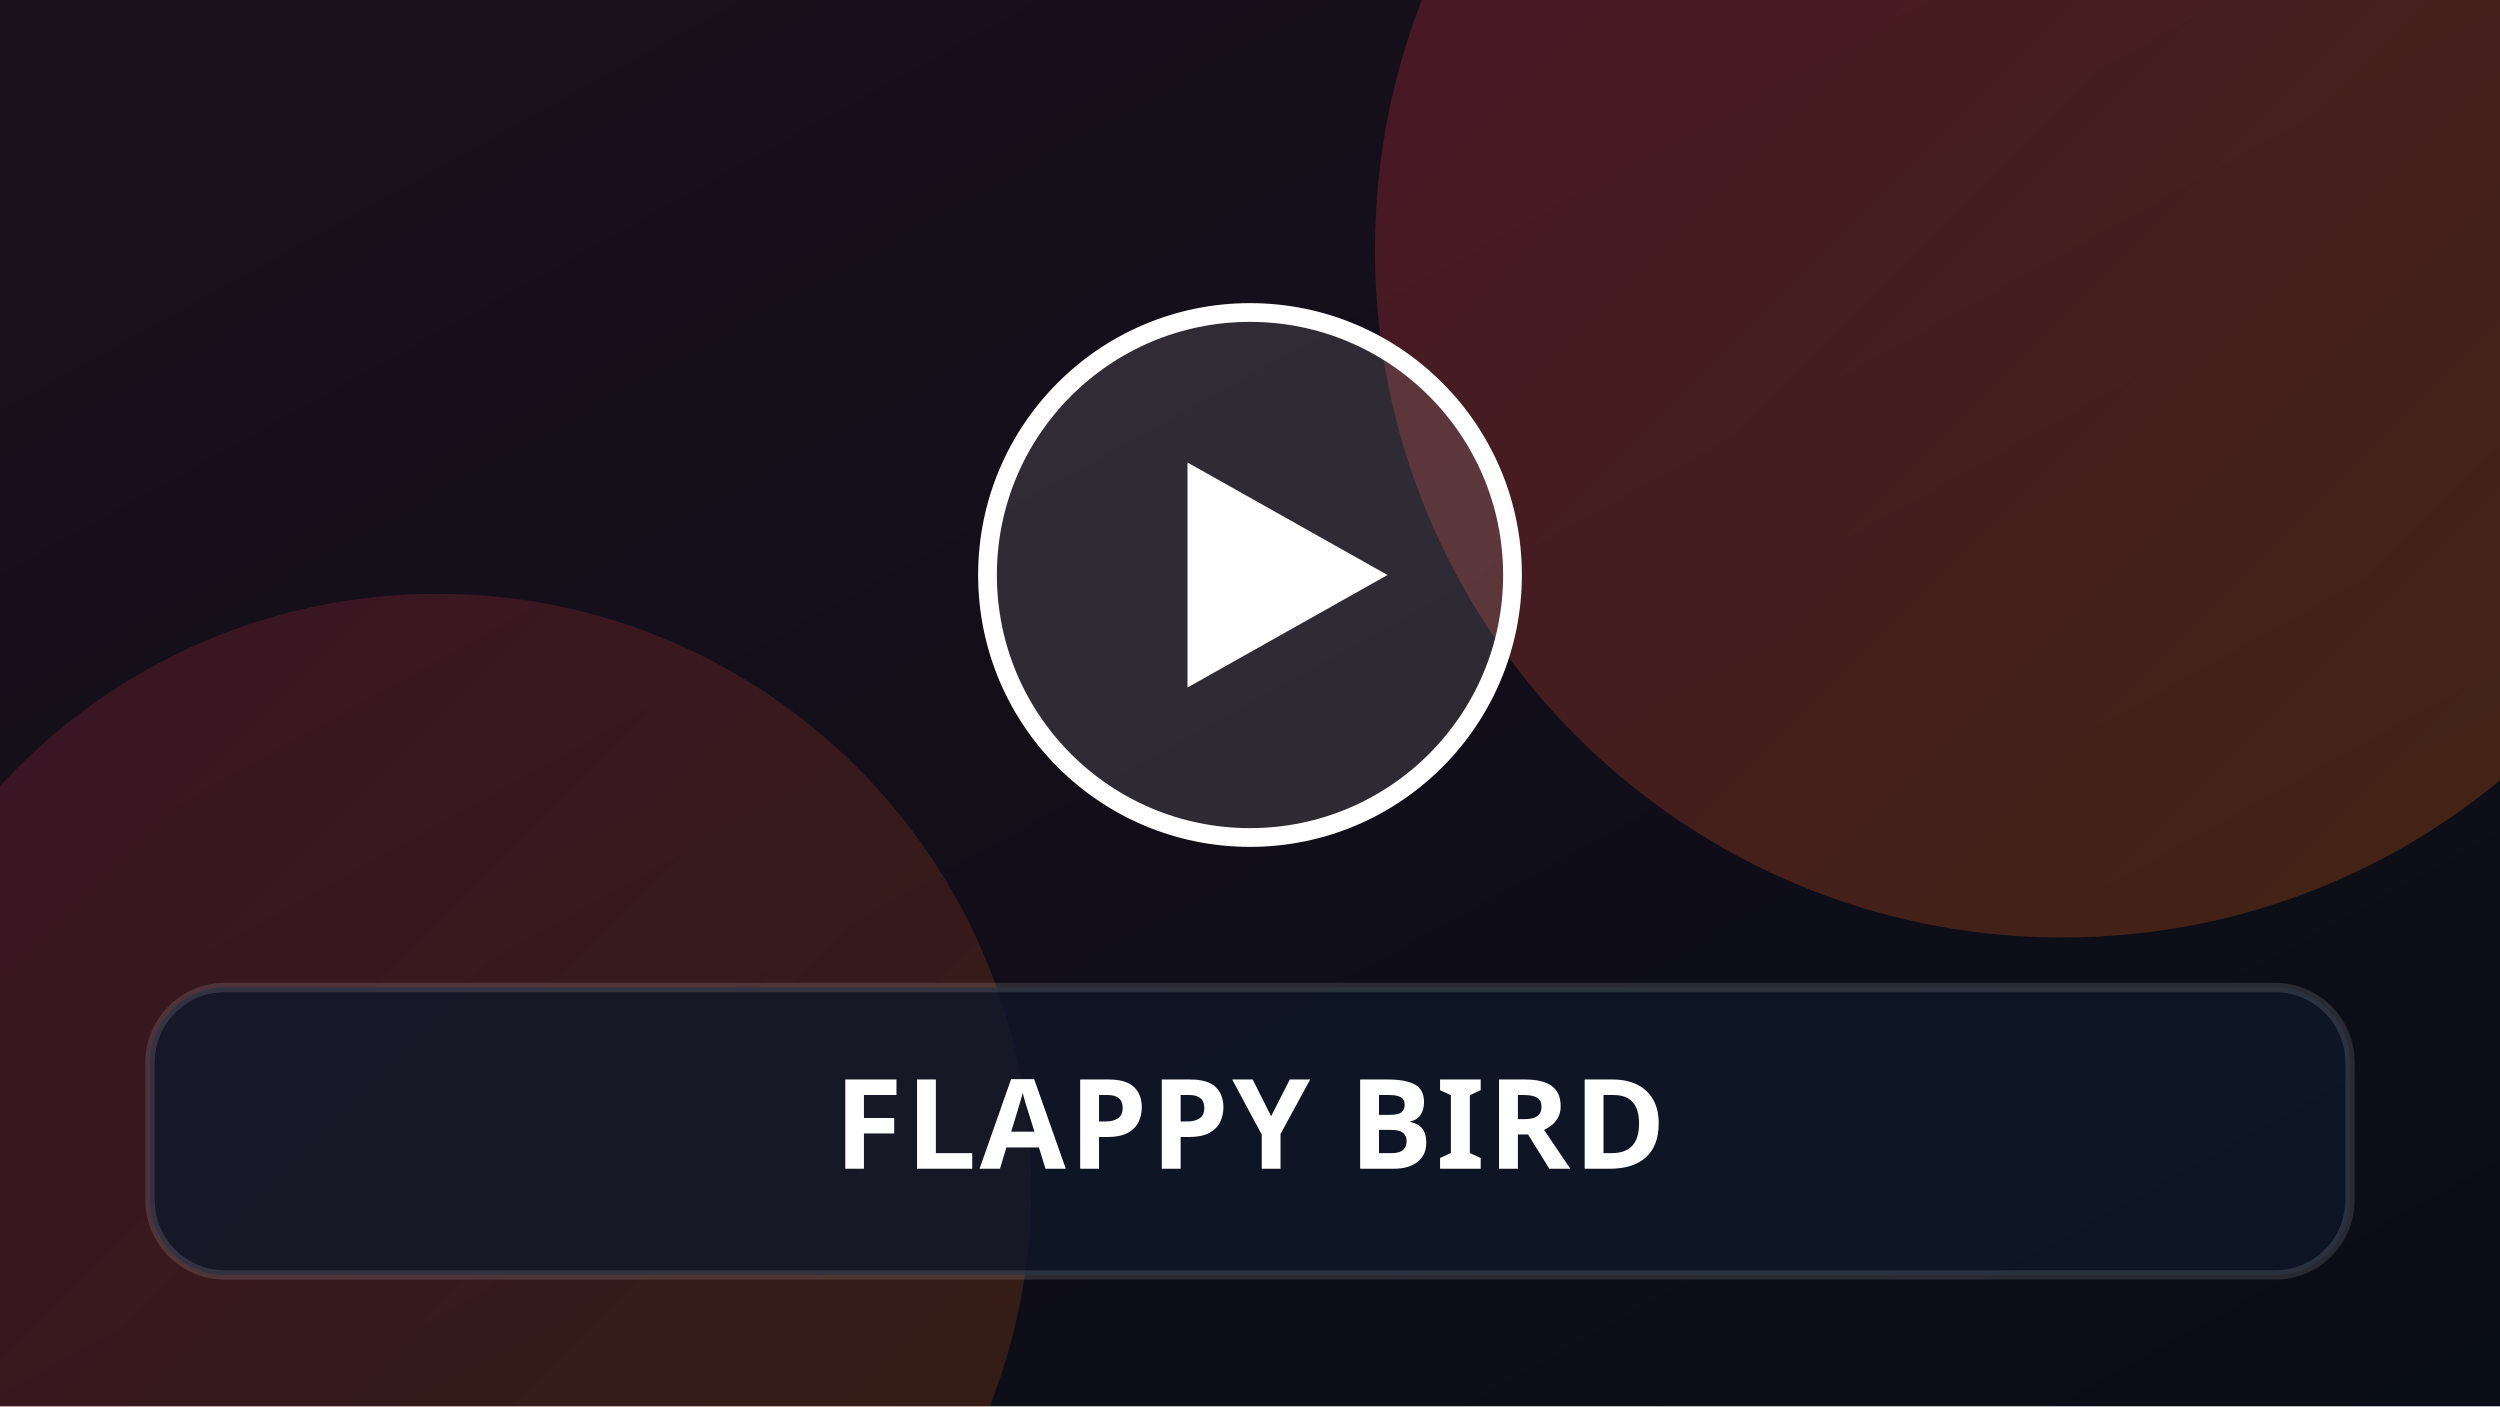
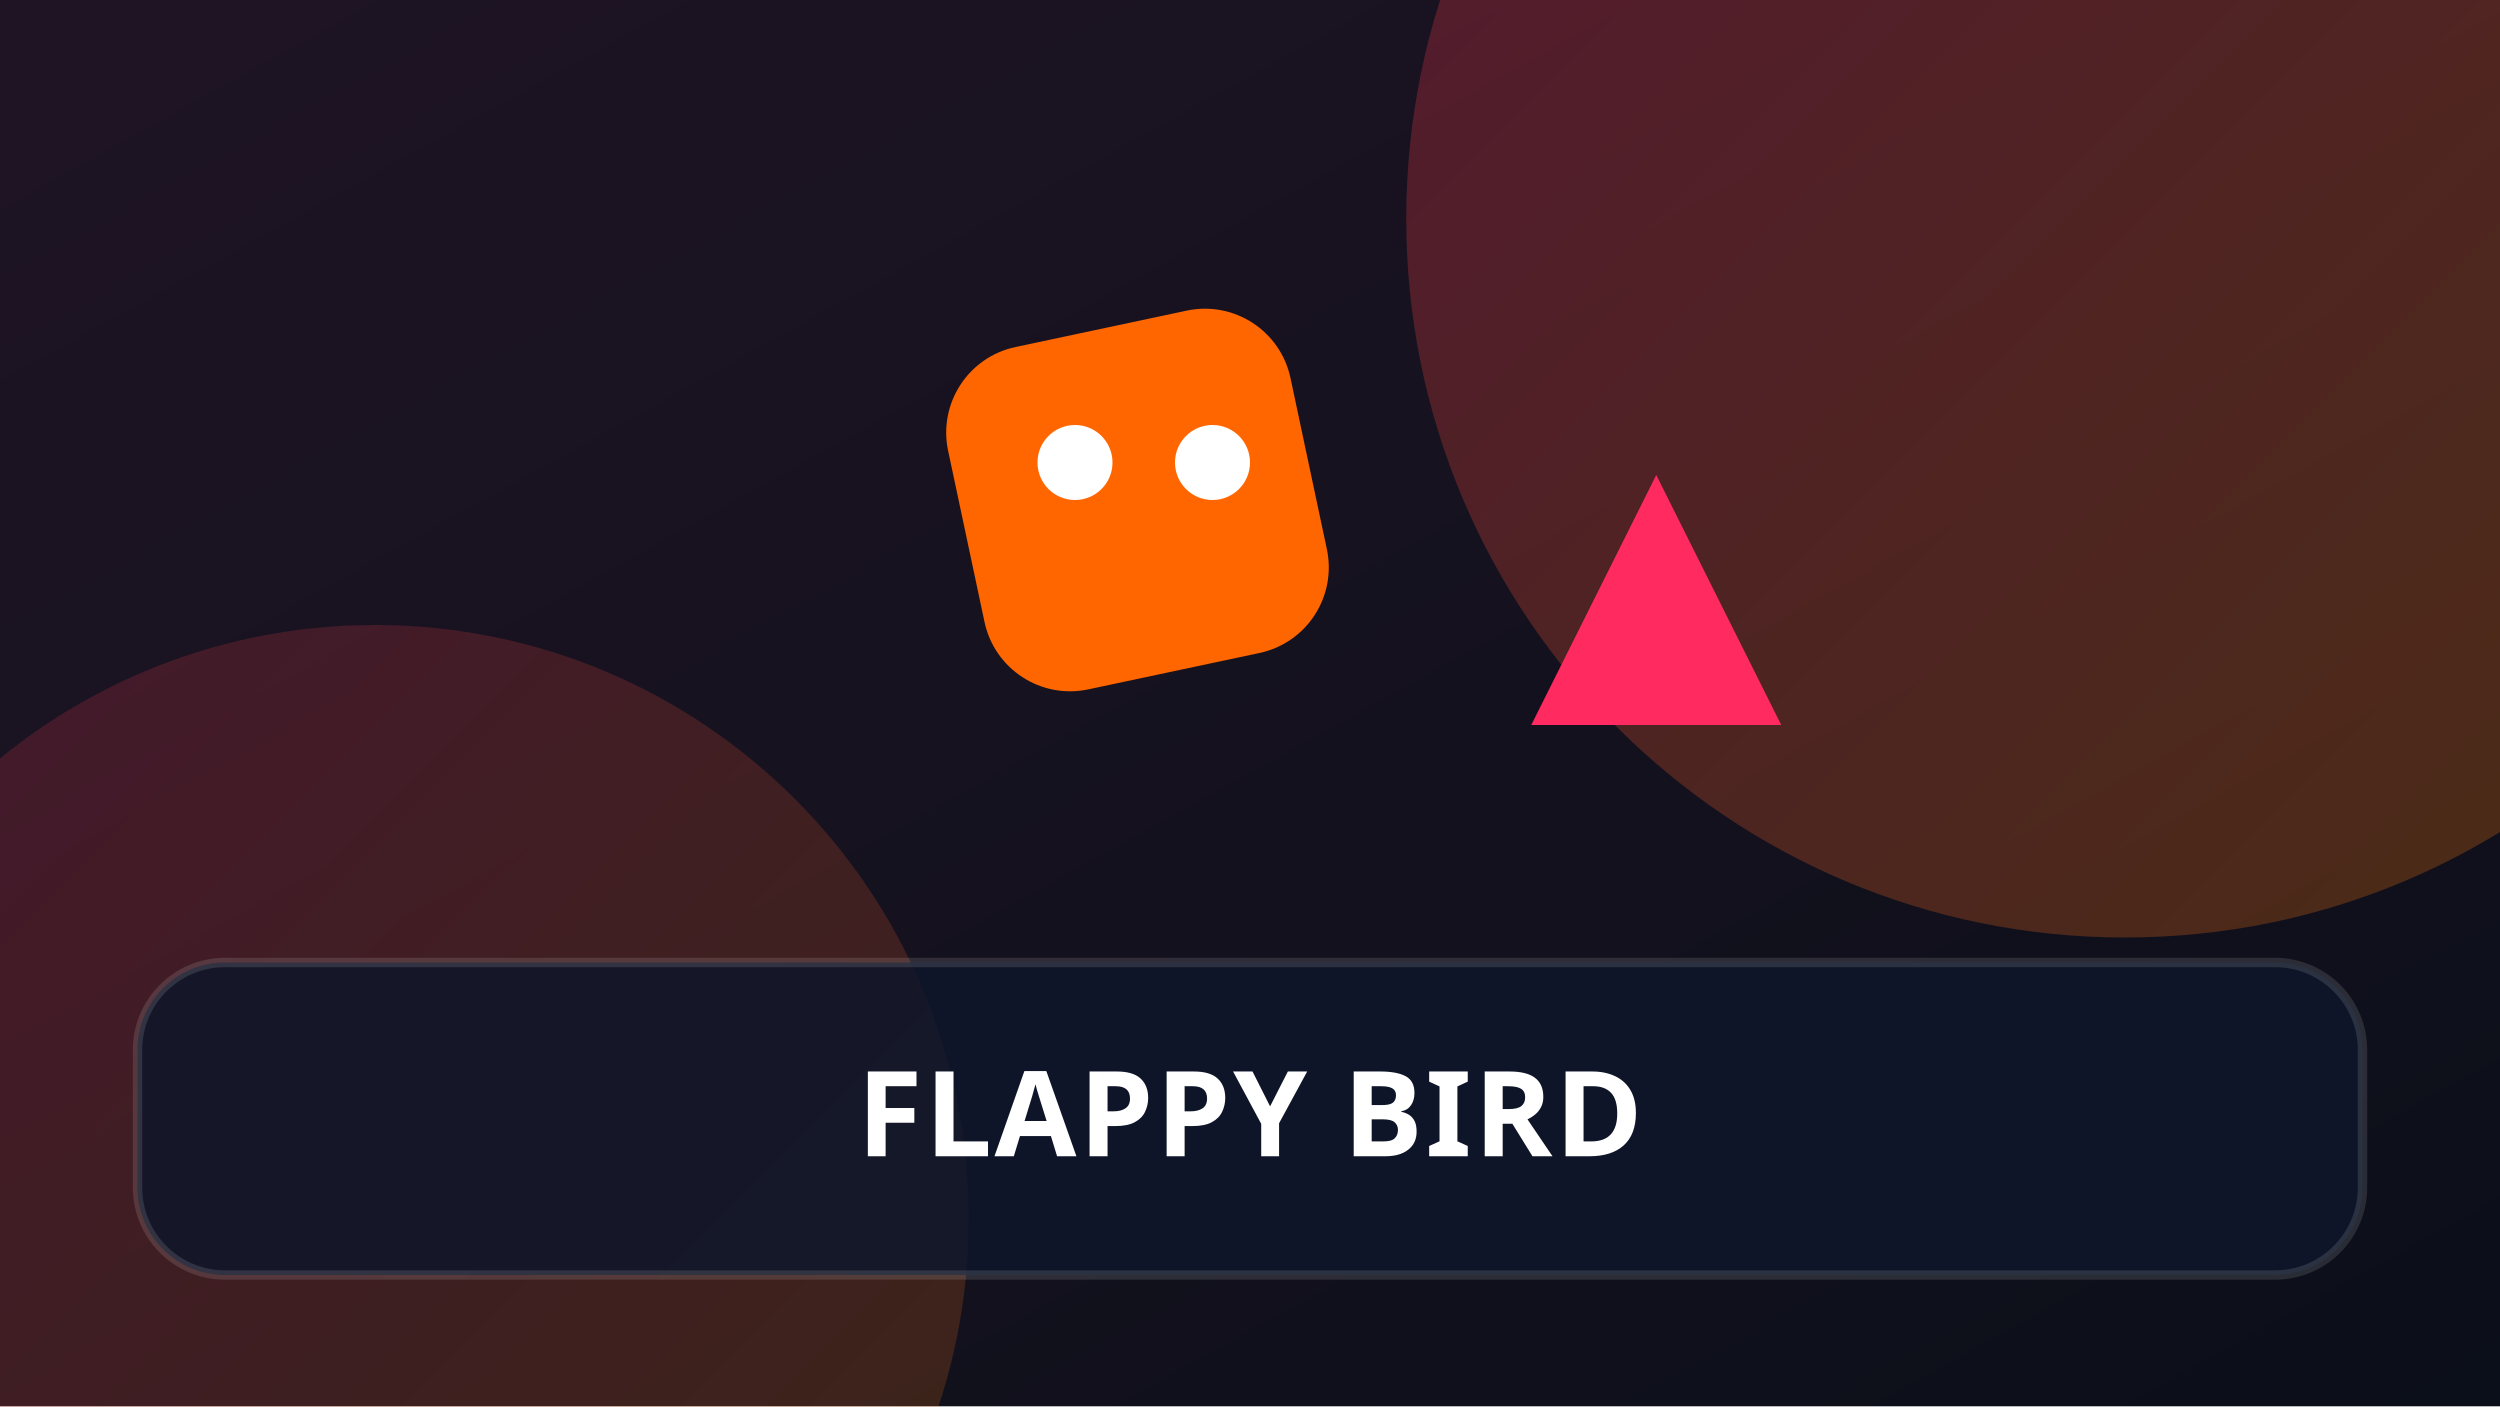
<svg xmlns="http://www.w3.org/2000/svg" viewBox="0 0 400 225">
  <defs>
    <linearGradient id="bg_game-025" x1="0" y1="0" x2="1" y2="1">
-       <stop offset="0%" stop-color="#1a101c" />
-       <stop offset="100%" stop-color="#090d16" />
+       <stop offset="0%" stop-color="#1f1424" />
+       <stop offset="100%" stop-color="#0b0f19" />
    </linearGradient>
    <linearGradient id="ac_game-025" x1="0" y1="0" x2="1" y2="1">
      <stop offset="0%" stop-color="#ff2a5f" />
-       <stop offset="100%" stop-color="#ff7b00" />
+       <stop offset="100%" stop-color="#ff8800" />
    </linearGradient>
  </defs>
  <rect width="400" height="225" fill="url(#bg_game-025)" />
-   <circle cx="330" cy="40" r="110" fill="url(#ac_game-025)" opacity="0.22" />
-   <circle cx="70" cy="190" r="95" fill="url(#ac_game-025)" opacity="0.16" />
-   <circle cx="200" cy="92" r="42" fill="rgba(255,255,255,0.12)" stroke="#fff" stroke-width="3" />
-   <polygon points="190,74 222,92 190,110" fill="#fff" />
-   <rect x="24" y="158" width="352" height="46" rx="12" fill="rgba(15,23,42,0.78)" stroke="rgba(255,255,255,0.12)" stroke-width="1.5" />
-   <text x="200" y="187" text-anchor="middle" font-family="Outfit, system-ui, sans-serif" font-weight="800" font-size="20" fill="#ffffff" letter-spacing="0.5">FLAPPY BIRD</text>
+   <circle cx="340" cy="35" r="115" fill="url(#ac_game-025)" opacity="0.25" />
+   <circle cx="60" cy="195" r="95" fill="url(#ac_game-025)" opacity="0.18" />
+   <rect x="154" y="52" width="56" height="56" rx="14" fill="#ff6600" transform="rotate(-12 182 80)" />
+   <circle cx="172" cy="74" r="6" fill="#fff" />
+   <circle cx="194" cy="74" r="6" fill="#fff" />
+   <polygon points="245,116 265,76 285,116" fill="#ff2a5f" />
+   <rect x="22" y="154" width="356" height="50" rx="14" fill="rgba(15, 23, 42, 0.86)" stroke="rgba(255, 255, 255, 0.12)" stroke-width="1.5" />
+   <text x="200" y="185" text-anchor="middle" font-family="Outfit, system-ui, sans-serif" font-weight="800" font-size="19" fill="#ffffff" letter-spacing="0.4">FLAPPY BIRD</text>
</svg>
